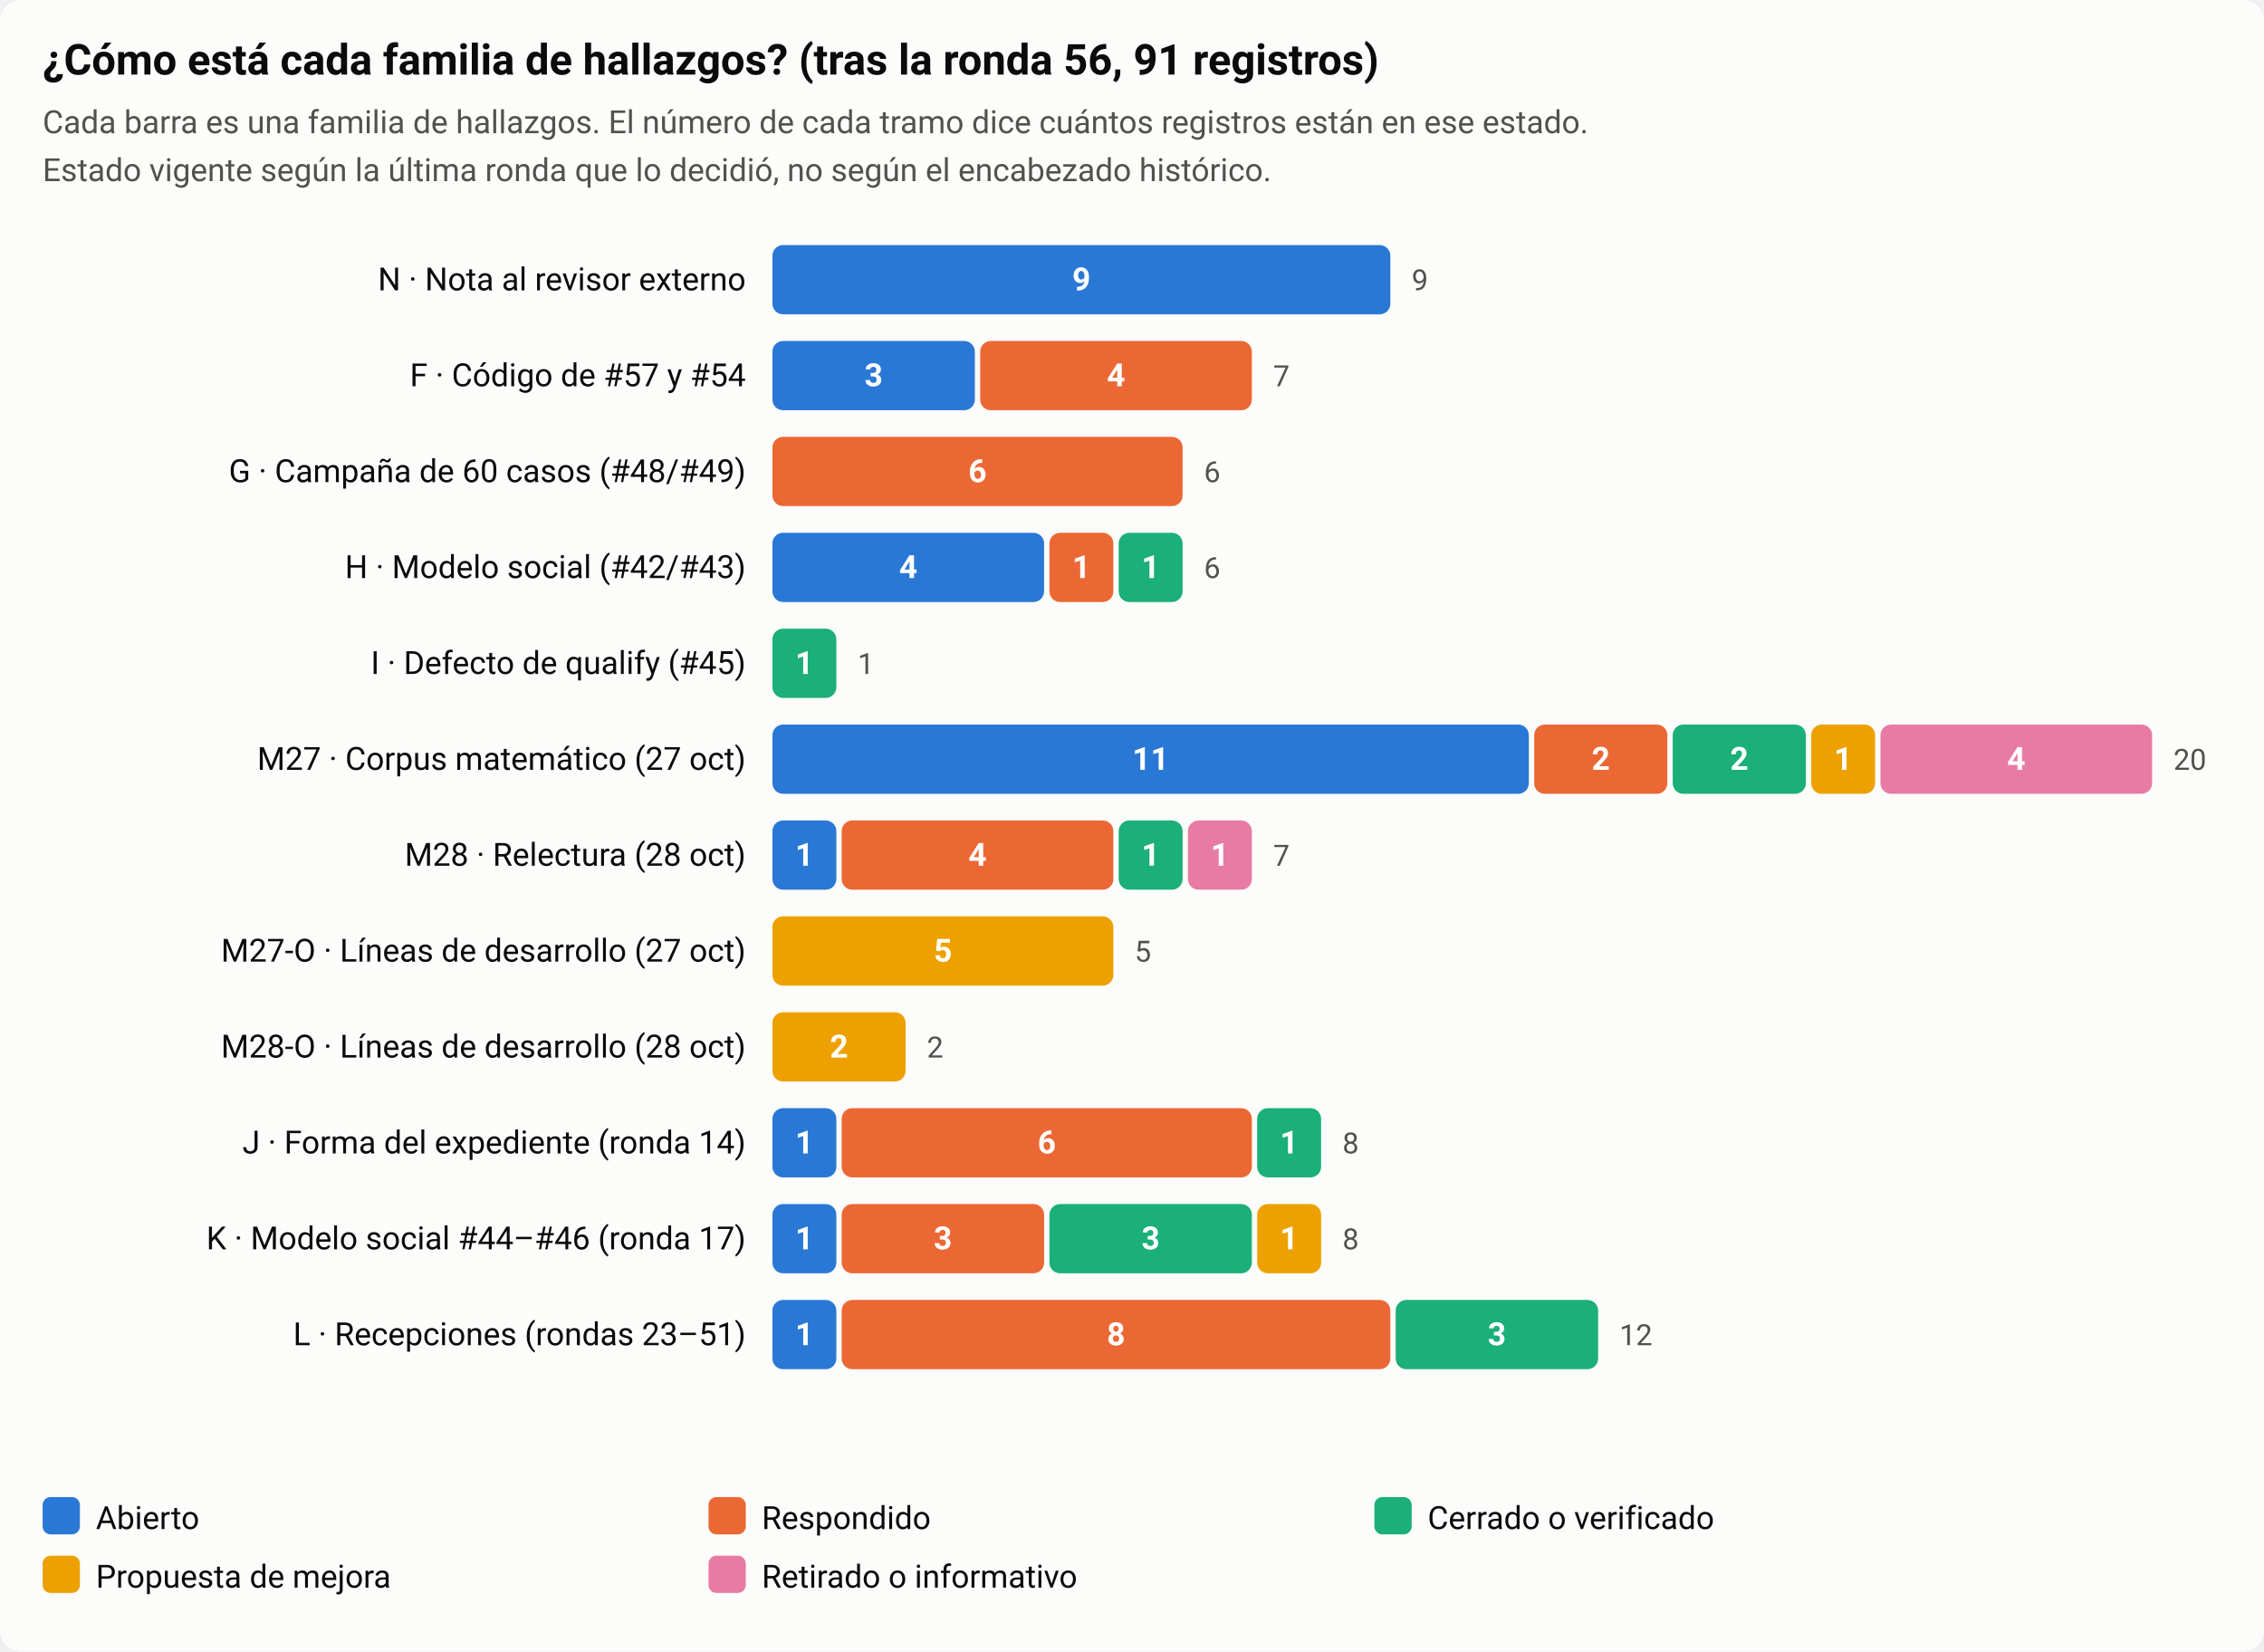
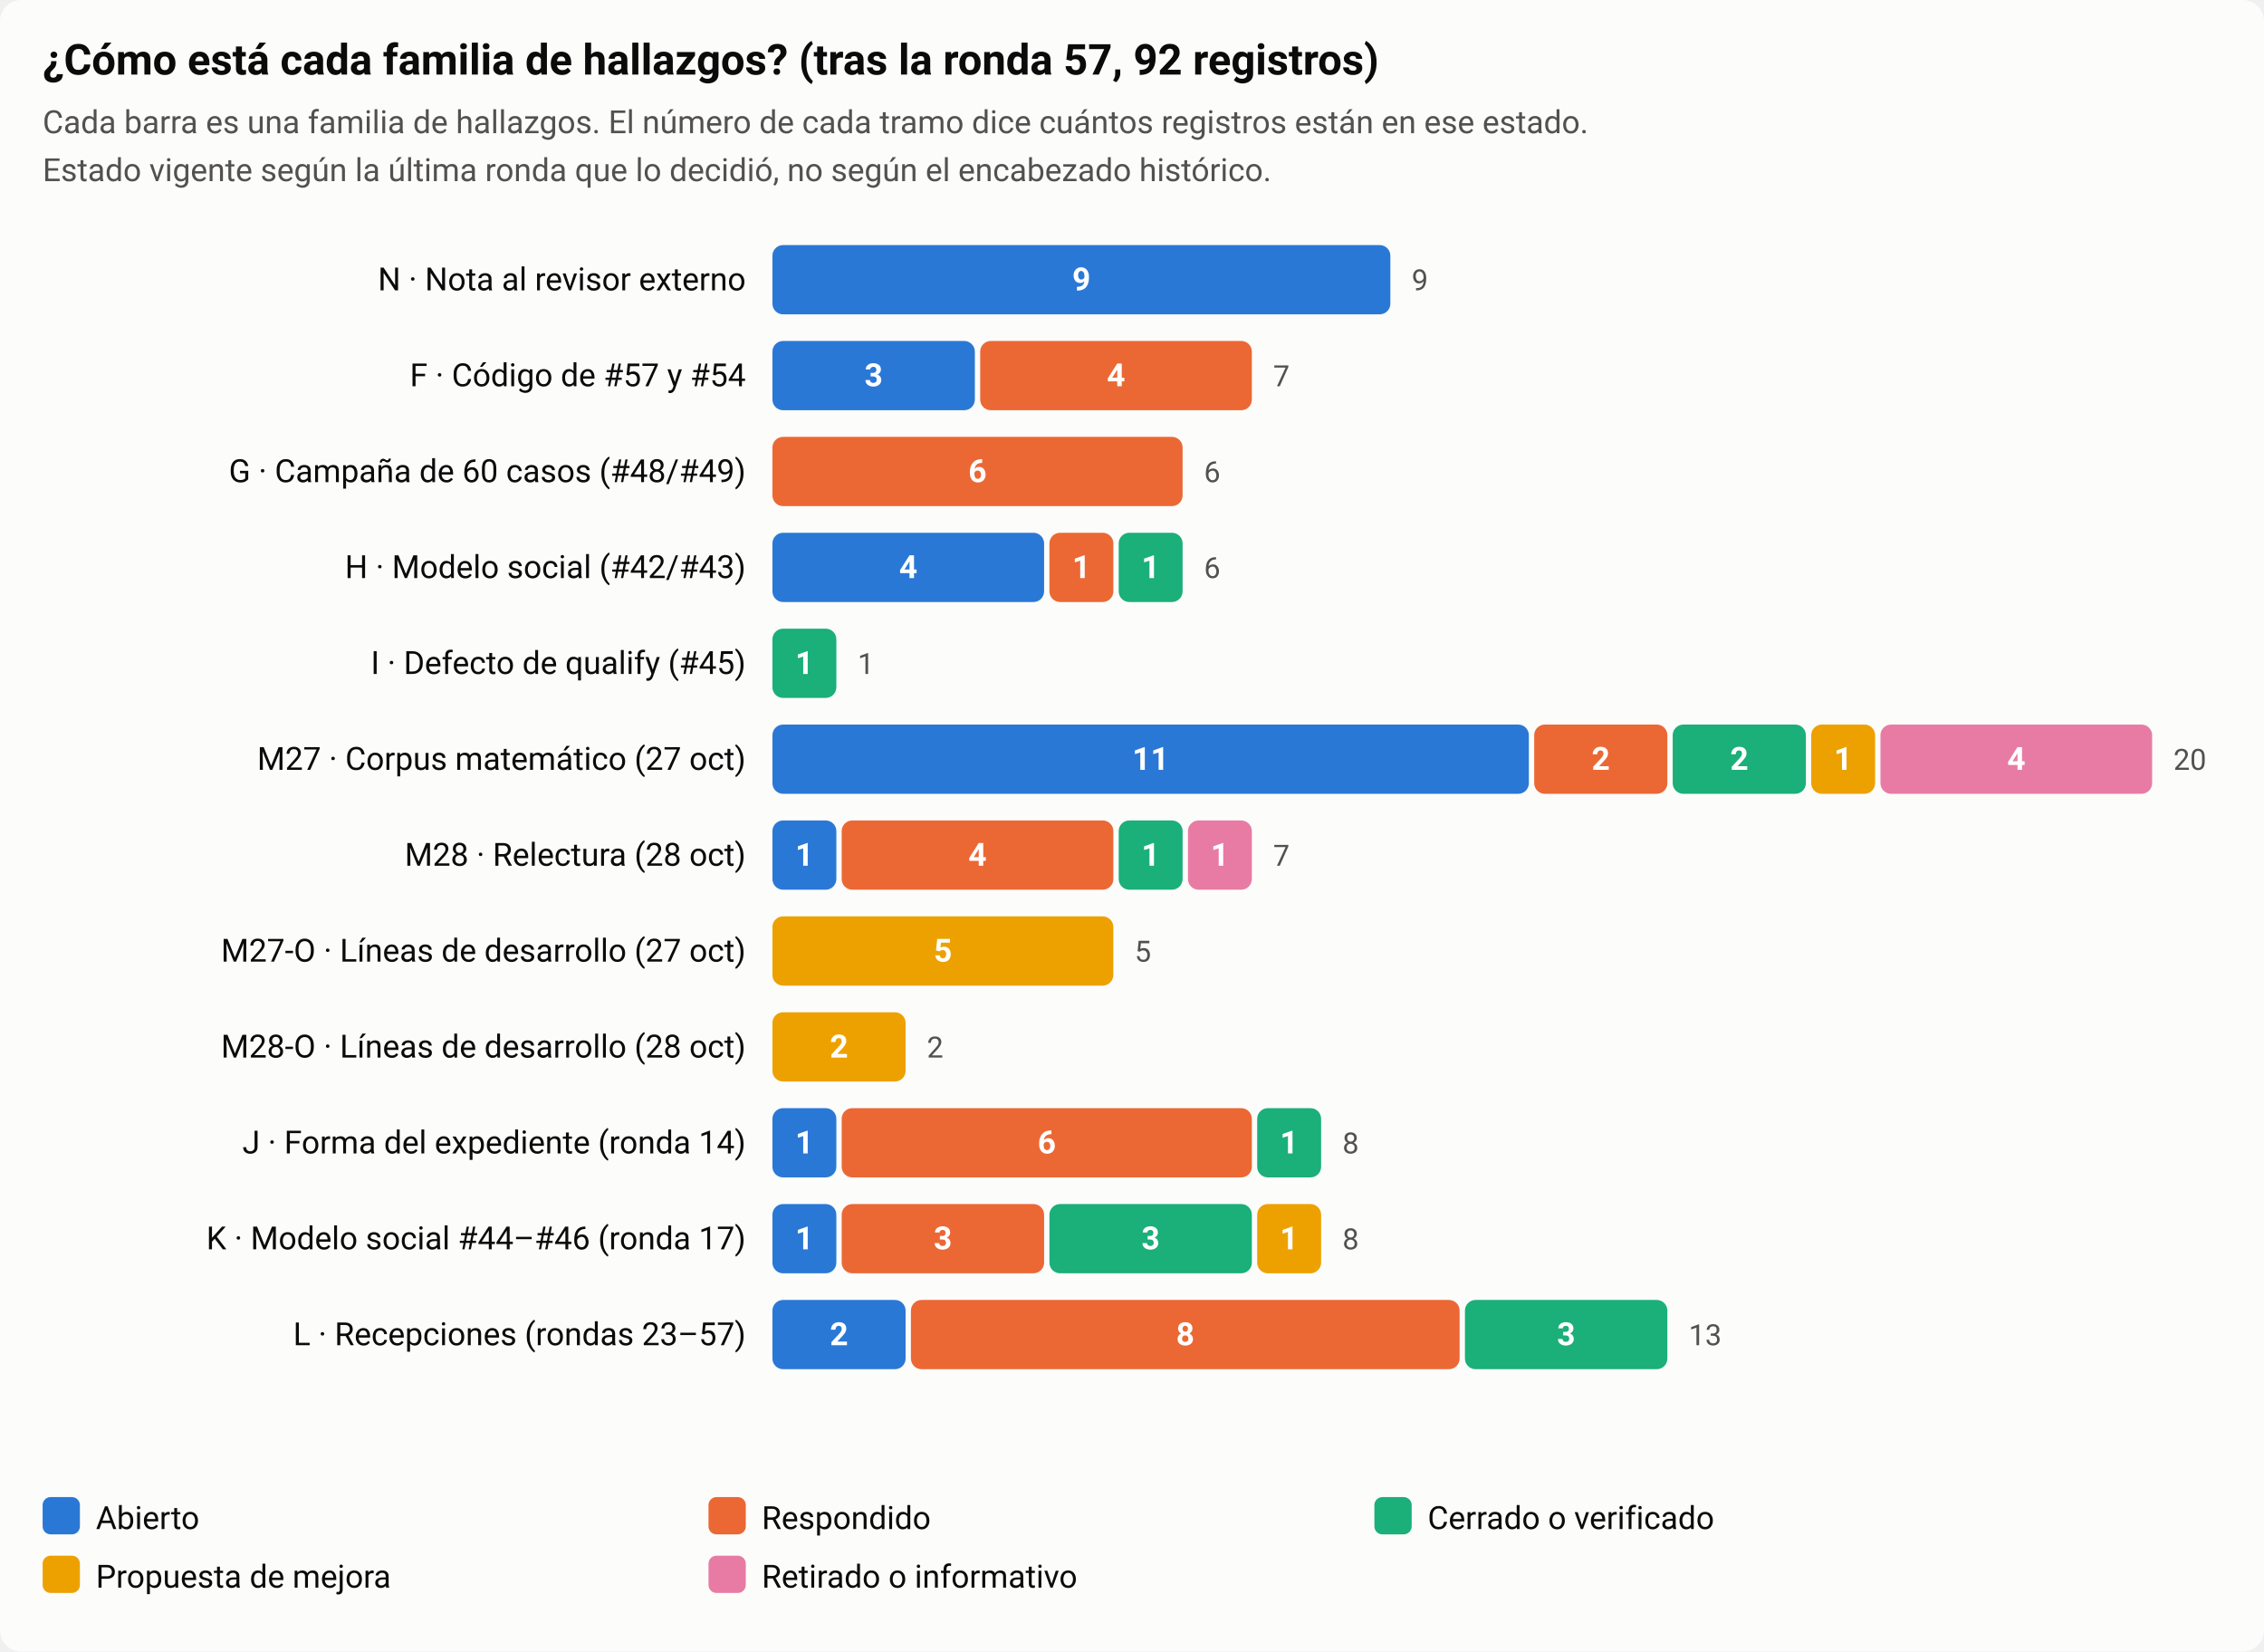
<svg xmlns="http://www.w3.org/2000/svg" viewBox="0 0 850 620" width="850" height="620" role="img" aria-label="Estado de los 79 registros de la auditoría por familia">
  <style>
  .ink{fill:#0b0b0b}.ink2{fill:#52514e}.bg{fill:#fcfcfb}.grid{stroke:#e4e3df}
  .s0{fill:#2a78d6}.s1{fill:#eb6834}.s2{fill:#1baf7a}.s3{fill:#eda100}.s4{fill:#e87ba4}
  .a0{fill:#2a78d6}.a1{fill:#eb6834}.a0s{stroke:#2a78d6}.a1s{stroke:#eb6834}
  text{font-family:system-ui,-apple-system,Segoe UI,Roboto,sans-serif}
  @media (prefers-color-scheme: dark){
    .ink{fill:#f0efec}.ink2{fill:#c3c2b7}.bg{fill:#1a1a19}.grid{stroke:#383835}
    .s0{fill:#3987e5}.s1{fill:#d95926}.s2{fill:#199e70}.s3{fill:#c98500}.s4{fill:#d55181}
    .a0{fill:#3987e5}.a1{fill:#d95926}.a0s{stroke:#3987e5}.a1s{stroke:#d95926}
  }
</style>
  <rect class="bg" width="850" height="620" rx="8" />
-   <text class="ink" x="16" y="28" font-size="16" font-weight="600">¿Cómo está cada familia de hallazgos? (tras la ronda 56, 91 registros)</text>
+   <text class="ink" x="16" y="28" font-size="16" font-weight="600">¿Cómo está cada familia de hallazgos? (tras la ronda 57, 92 registros)</text>
  <text class="ink2" x="16" y="50" font-size="12">Cada barra es una familia de hallazgos. El número de cada tramo dice cuántos registros están en ese estado.</text>
  <text class="ink2" x="16" y="68" font-size="12">Estado vigente según la última ronda que lo decidió, no según el encabezado histórico.</text>
  <text class="ink" x="280" y="109" font-size="12" text-anchor="end">N · Nota al revisor externo</text>
  <rect class="s0" x="290" y="92" width="232" height="26" rx="4" />
  <text x="406.0" y="109" font-size="12" font-weight="600" text-anchor="middle" fill="#fff">9</text>
  <text class="ink2" x="530" y="109" font-size="11">9</text>
  <text class="ink" x="280" y="145" font-size="12" text-anchor="end">F · Código de #57 y #54</text>
  <rect class="s0" x="290" y="128" width="76" height="26" rx="4" />
  <text x="328.0" y="145" font-size="12" font-weight="600" text-anchor="middle" fill="#fff">3</text>
  <rect class="s1" x="368" y="128" width="102" height="26" rx="4" />
  <text x="419.0" y="145" font-size="12" font-weight="600" text-anchor="middle" fill="#fff">4</text>
  <text class="ink2" x="478" y="145" font-size="11">7</text>
  <text class="ink" x="280" y="181" font-size="12" text-anchor="end">G · Campaña de 60 casos (#48/#49)</text>
  <rect class="s1" x="290" y="164" width="154" height="26" rx="4" />
  <text x="367.0" y="181" font-size="12" font-weight="600" text-anchor="middle" fill="#fff">6</text>
  <text class="ink2" x="452" y="181" font-size="11">6</text>
  <text class="ink" x="280" y="217" font-size="12" text-anchor="end">H · Modelo social (#42/#43)</text>
  <rect class="s0" x="290" y="200" width="102" height="26" rx="4" />
  <text x="341.0" y="217" font-size="12" font-weight="600" text-anchor="middle" fill="#fff">4</text>
  <rect class="s1" x="394" y="200" width="24" height="26" rx="4" />
  <text x="406.0" y="217" font-size="12" font-weight="600" text-anchor="middle" fill="#fff">1</text>
  <rect class="s2" x="420" y="200" width="24" height="26" rx="4" />
  <text x="432.0" y="217" font-size="12" font-weight="600" text-anchor="middle" fill="#fff">1</text>
  <text class="ink2" x="452" y="217" font-size="11">6</text>
  <text class="ink" x="280" y="253" font-size="12" text-anchor="end">I · Defecto de qualify (#45)</text>
  <rect class="s2" x="290" y="236" width="24" height="26" rx="4" />
  <text x="302.0" y="253" font-size="12" font-weight="600" text-anchor="middle" fill="#fff">1</text>
  <text class="ink2" x="322" y="253" font-size="11">1</text>
  <text class="ink" x="280" y="289" font-size="12" text-anchor="end">M27 · Corpus matemático (27 oct)</text>
  <rect class="s0" x="290" y="272" width="284" height="26" rx="4" />
  <text x="432.0" y="289" font-size="12" font-weight="600" text-anchor="middle" fill="#fff">11</text>
  <rect class="s1" x="576" y="272" width="50" height="26" rx="4" />
  <text x="601.0" y="289" font-size="12" font-weight="600" text-anchor="middle" fill="#fff">2</text>
  <rect class="s2" x="628" y="272" width="50" height="26" rx="4" />
  <text x="653.0" y="289" font-size="12" font-weight="600" text-anchor="middle" fill="#fff">2</text>
  <rect class="s3" x="680" y="272" width="24" height="26" rx="4" />
  <text x="692.0" y="289" font-size="12" font-weight="600" text-anchor="middle" fill="#fff">1</text>
  <rect class="s4" x="706" y="272" width="102" height="26" rx="4" />
  <text x="757.0" y="289" font-size="12" font-weight="600" text-anchor="middle" fill="#fff">4</text>
  <text class="ink2" x="816" y="289" font-size="11">20</text>
  <text class="ink" x="280" y="325" font-size="12" text-anchor="end">M28 · Relectura (28 oct)</text>
  <rect class="s0" x="290" y="308" width="24" height="26" rx="4" />
  <text x="302.0" y="325" font-size="12" font-weight="600" text-anchor="middle" fill="#fff">1</text>
  <rect class="s1" x="316" y="308" width="102" height="26" rx="4" />
  <text x="367.0" y="325" font-size="12" font-weight="600" text-anchor="middle" fill="#fff">4</text>
  <rect class="s2" x="420" y="308" width="24" height="26" rx="4" />
  <text x="432.0" y="325" font-size="12" font-weight="600" text-anchor="middle" fill="#fff">1</text>
  <rect class="s4" x="446" y="308" width="24" height="26" rx="4" />
  <text x="458.0" y="325" font-size="12" font-weight="600" text-anchor="middle" fill="#fff">1</text>
  <text class="ink2" x="478" y="325" font-size="11">7</text>
  <text class="ink" x="280" y="361" font-size="12" text-anchor="end">M27-O · Líneas de desarrollo (27 oct)</text>
  <rect class="s3" x="290" y="344" width="128" height="26" rx="4" />
  <text x="354.0" y="361" font-size="12" font-weight="600" text-anchor="middle" fill="#fff">5</text>
  <text class="ink2" x="426" y="361" font-size="11">5</text>
  <text class="ink" x="280" y="397" font-size="12" text-anchor="end">M28-O · Líneas de desarrollo (28 oct)</text>
  <rect class="s3" x="290" y="380" width="50" height="26" rx="4" />
  <text x="315.0" y="397" font-size="12" font-weight="600" text-anchor="middle" fill="#fff">2</text>
  <text class="ink2" x="348" y="397" font-size="11">2</text>
  <text class="ink" x="280" y="433" font-size="12" text-anchor="end">J · Forma del expediente (ronda 14)</text>
  <rect class="s0" x="290" y="416" width="24" height="26" rx="4" />
  <text x="302.0" y="433" font-size="12" font-weight="600" text-anchor="middle" fill="#fff">1</text>
  <rect class="s1" x="316" y="416" width="154" height="26" rx="4" />
  <text x="393.0" y="433" font-size="12" font-weight="600" text-anchor="middle" fill="#fff">6</text>
  <rect class="s2" x="472" y="416" width="24" height="26" rx="4" />
  <text x="484.0" y="433" font-size="12" font-weight="600" text-anchor="middle" fill="#fff">1</text>
  <text class="ink2" x="504" y="433" font-size="11">8</text>
  <text class="ink" x="280" y="469" font-size="12" text-anchor="end">K · Modelo social #44–#46 (ronda 17)</text>
  <rect class="s0" x="290" y="452" width="24" height="26" rx="4" />
  <text x="302.0" y="469" font-size="12" font-weight="600" text-anchor="middle" fill="#fff">1</text>
  <rect class="s1" x="316" y="452" width="76" height="26" rx="4" />
  <text x="354.0" y="469" font-size="12" font-weight="600" text-anchor="middle" fill="#fff">3</text>
  <rect class="s2" x="394" y="452" width="76" height="26" rx="4" />
  <text x="432.0" y="469" font-size="12" font-weight="600" text-anchor="middle" fill="#fff">3</text>
  <rect class="s3" x="472" y="452" width="24" height="26" rx="4" />
  <text x="484.0" y="469" font-size="12" font-weight="600" text-anchor="middle" fill="#fff">1</text>
  <text class="ink2" x="504" y="469" font-size="11">8</text>
-   <text class="ink" x="280" y="505" font-size="12" text-anchor="end">L · Recepciones (rondas 23–51)</text>
-   <rect class="s0" x="290" y="488" width="24" height="26" rx="4" />
-   <text x="302.0" y="505" font-size="12" font-weight="600" text-anchor="middle" fill="#fff">1</text>
-   <rect class="s1" x="316" y="488" width="206" height="26" rx="4" />
-   <text x="419.0" y="505" font-size="12" font-weight="600" text-anchor="middle" fill="#fff">8</text>
-   <rect class="s2" x="524" y="488" width="76" height="26" rx="4" />
-   <text x="562.0" y="505" font-size="12" font-weight="600" text-anchor="middle" fill="#fff">3</text>
-   <text class="ink2" x="608" y="505" font-size="11">12</text>
+   <text class="ink" x="280" y="505" font-size="12" text-anchor="end">L · Recepciones (rondas 23–57)</text>
+   <rect class="s0" x="290" y="488" width="50" height="26" rx="4" />
+   <text x="315.0" y="505" font-size="12" font-weight="600" text-anchor="middle" fill="#fff">2</text>
+   <rect class="s1" x="342" y="488" width="206" height="26" rx="4" />
+   <text x="445.0" y="505" font-size="12" font-weight="600" text-anchor="middle" fill="#fff">8</text>
+   <rect class="s2" x="550" y="488" width="76" height="26" rx="4" />
+   <text x="588.0" y="505" font-size="12" font-weight="600" text-anchor="middle" fill="#fff">3</text>
+   <text class="ink2" x="634" y="505" font-size="11">13</text>
  <rect class="s0" x="16" y="562" width="14" height="14" rx="3" />
  <text class="ink" x="36" y="574" font-size="12">Abierto</text>
  <rect class="s1" x="266" y="562" width="14" height="14" rx="3" />
  <text class="ink" x="286" y="574" font-size="12">Respondido</text>
  <rect class="s2" x="516" y="562" width="14" height="14" rx="3" />
  <text class="ink" x="536" y="574" font-size="12">Cerrado o verificado</text>
  <rect class="s3" x="16" y="584" width="14" height="14" rx="3" />
  <text class="ink" x="36" y="596" font-size="12">Propuesta de mejora</text>
  <rect class="s4" x="266" y="584" width="14" height="14" rx="3" />
  <text class="ink" x="286" y="596" font-size="12">Retirado o informativo</text>
</svg>
